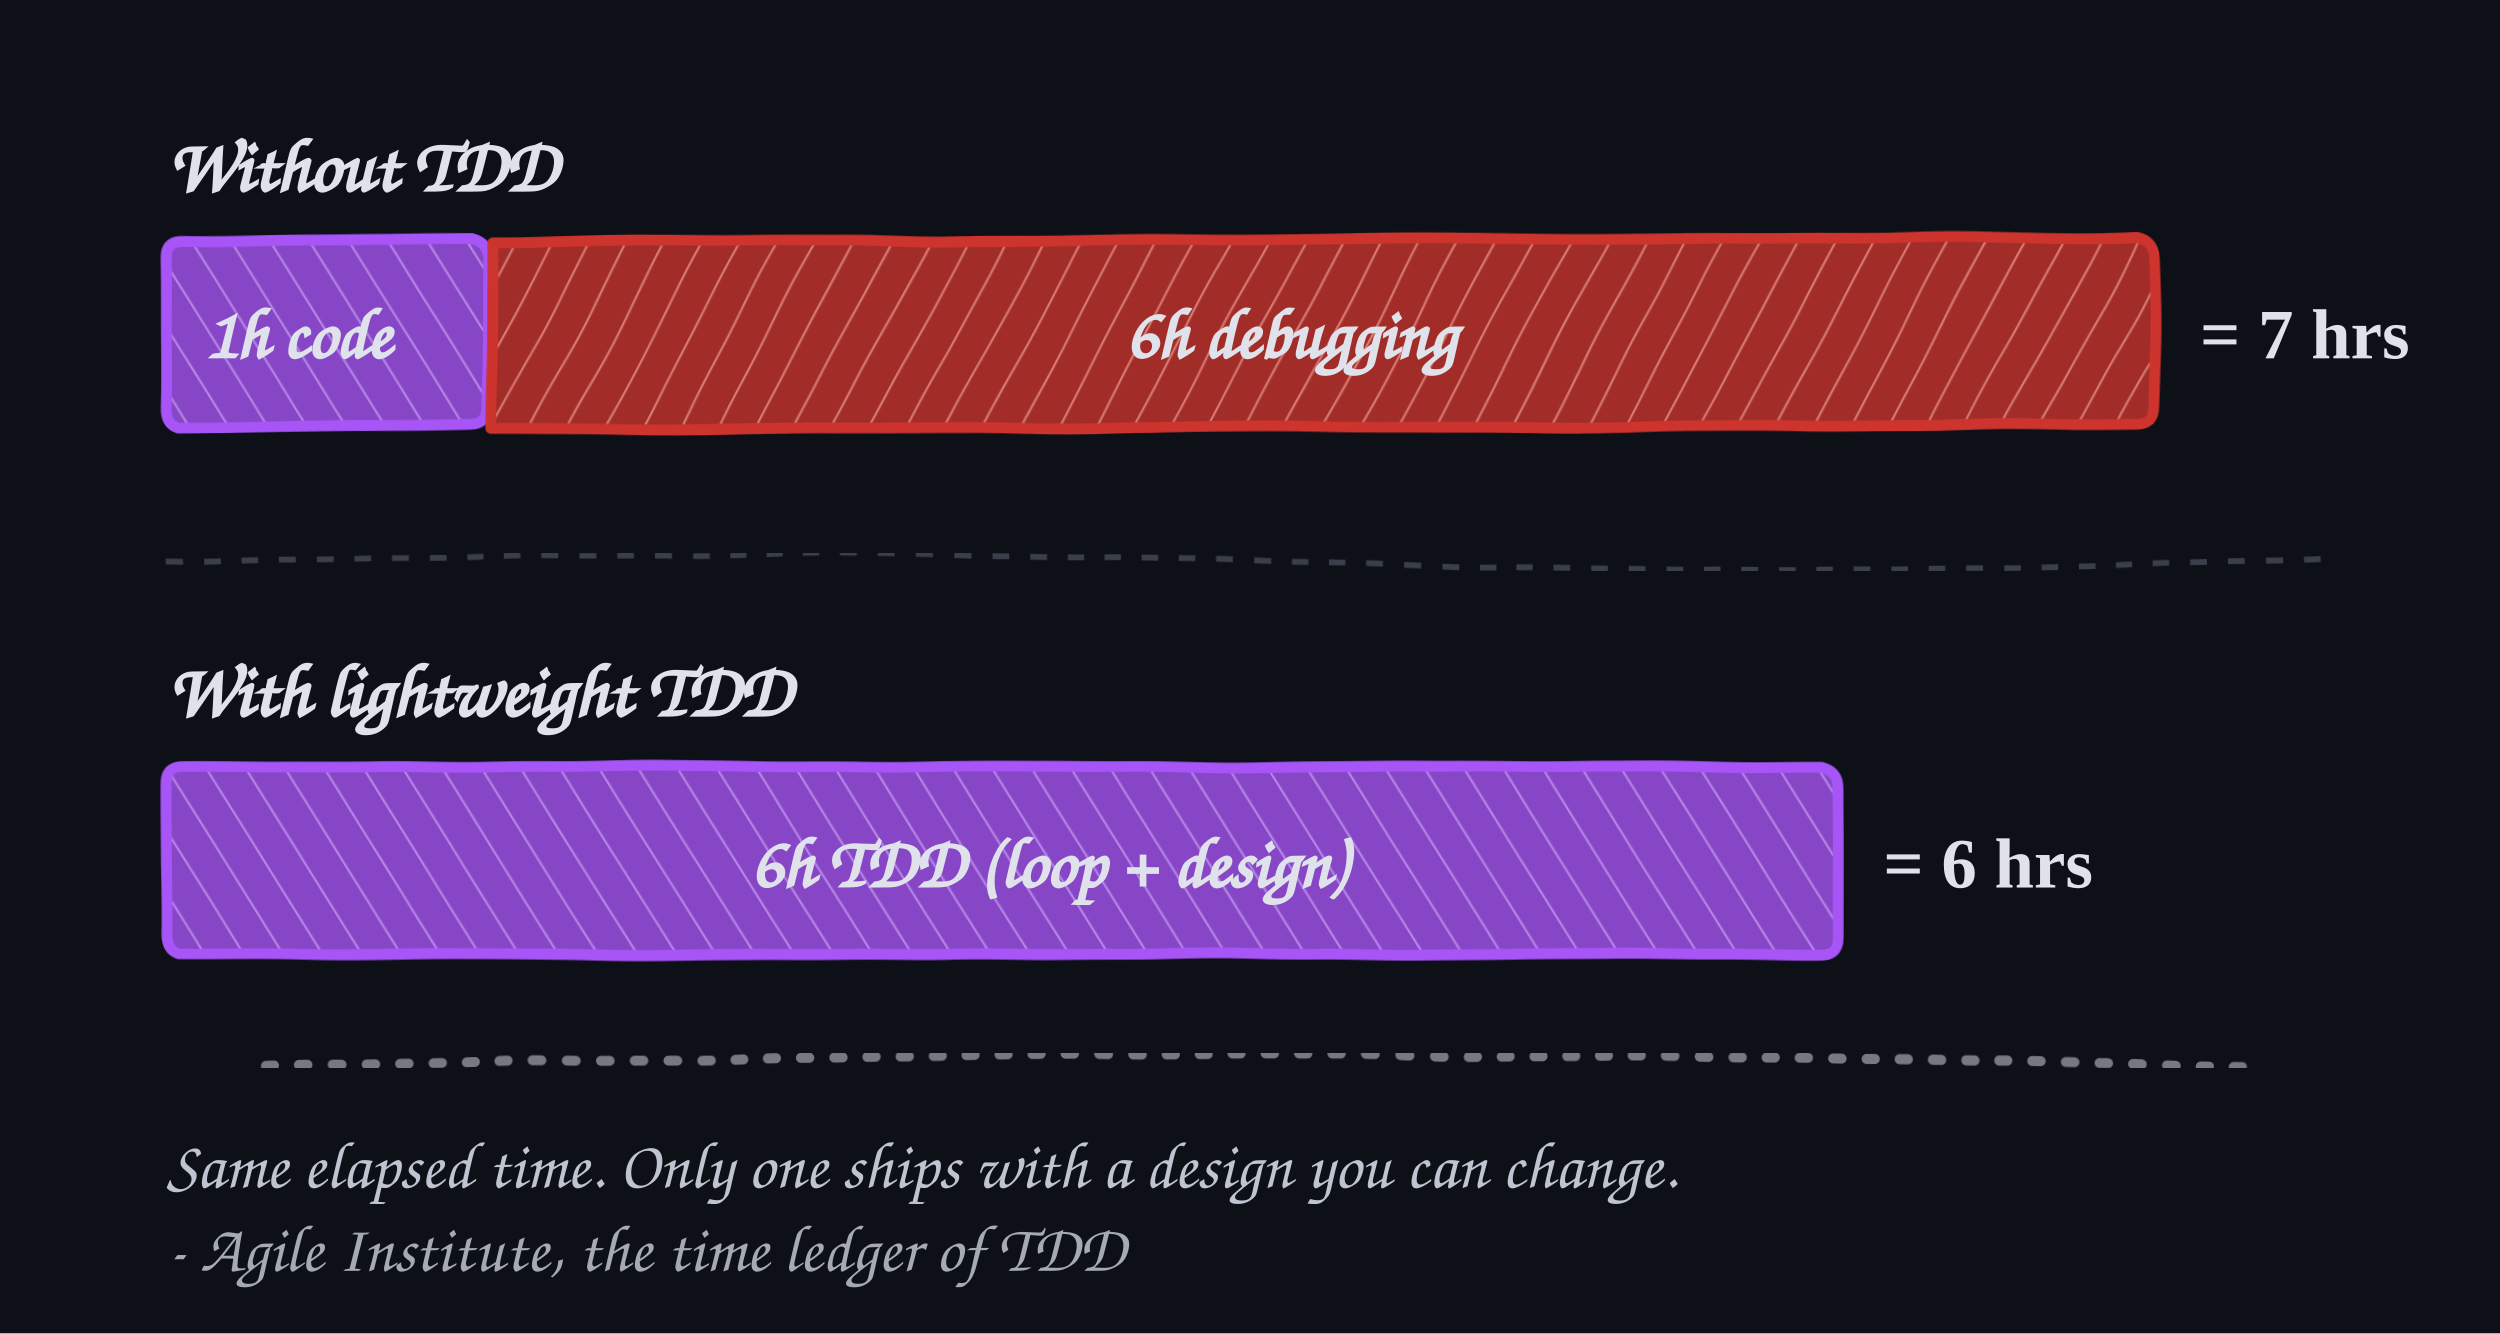
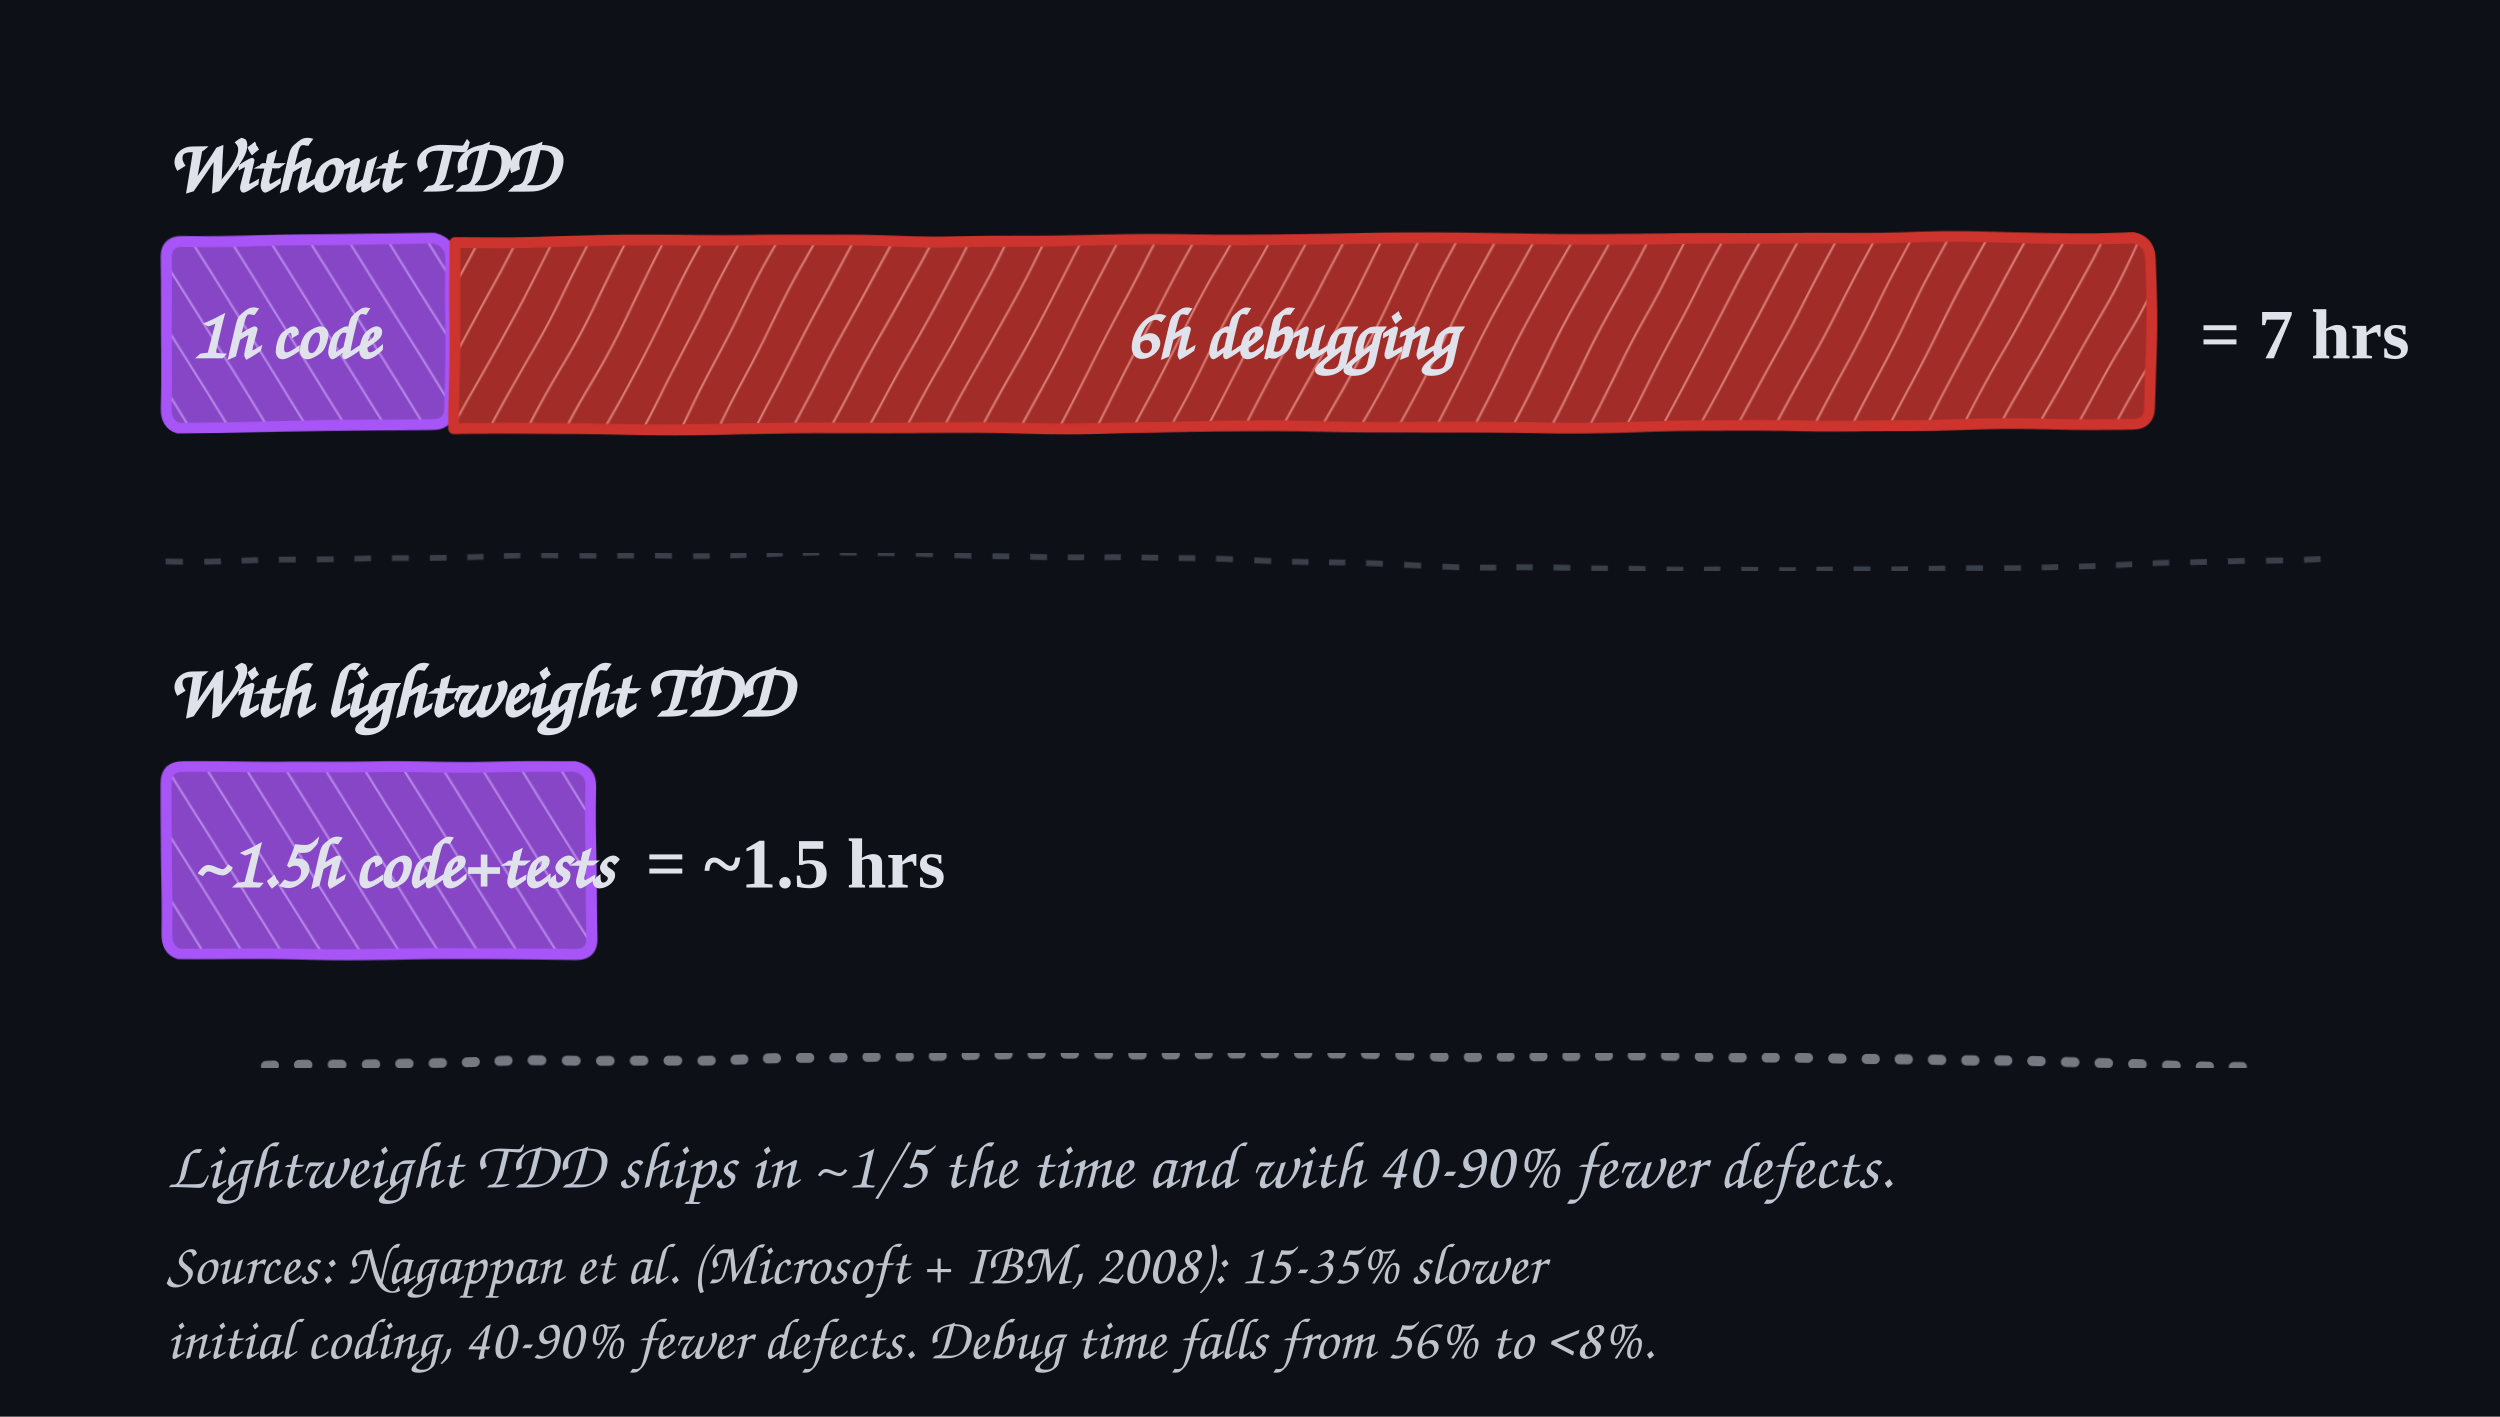
- <svg xmlns="http://www.w3.org/2000/svg" viewBox="0 0 600 320" role="img" aria-labelledby="title desc">
+ <svg xmlns="http://www.w3.org/2000/svg" viewBox="0 0 600 340" width="600" height="340" role="img" aria-labelledby="title desc">
  <defs>
    <style>
      .bg { fill: #0d1117; }
      .ink { fill: #dfe2eb; font-family: 'Caveat', 'Architects Daughter', 'Comic Neue', cursive, system-ui; }
      .label { font-size: 18px; font-weight: 700; }
      .seg { font-size: 17px; font-weight: 700; }
      .total { font-size: 17px; font-weight: 700; fill: #dfe2eb; }
      .caption { font-size: 16px; font-style: italic; fill: #bfc4d1; }
+       .source { font-size: 14px; font-style: italic; }
      .ruby-fill { fill: #cc342d; fill-opacity: 0.78; }
      .purple-fill { fill: #a855f7; fill-opacity: 0.78; }
      .stroke { fill: none; stroke: #dfe2eb; stroke-width: 2.4; stroke-linecap: round; stroke-linejoin: round; }
      .stroke-ruby { fill: none; stroke: #cc342d; stroke-width: 2.6; stroke-linecap: round; stroke-linejoin: round; }
      .stroke-purple { fill: none; stroke: #a855f7; stroke-width: 2.6; stroke-linecap: round; stroke-linejoin: round; }
      .hatch-ruby { stroke: #ffb4ab; stroke-width: 1.1; stroke-opacity: 0.55; fill: none; }
      .hatch-purple { stroke: #d8b4fe; stroke-width: 1.1; stroke-opacity: 0.55; fill: none; }
    </style>
    <filter id="rough" x="-5%" y="-5%" width="110%" height="110%">
      <feTurbulence type="fractalNoise" baseFrequency="0.022" numOctaves="2" seed="3" />
      <feDisplacementMap in="SourceGraphic" scale="1.6" />
    </filter>
    <pattern id="hatchRuby" patternUnits="userSpaceOnUse" width="8" height="8" patternTransform="rotate(28)">
      <line x1="0" y1="0" x2="0" y2="8" class="hatch-ruby" />
    </pattern>
    <pattern id="hatchPurple" patternUnits="userSpaceOnUse" width="8" height="8" patternTransform="rotate(-32)">
      <line x1="0" y1="0" x2="0" y2="8" class="hatch-purple" />
    </pattern>
  </defs>
-   <rect class="bg" width="600" height="320" />
+   <rect class="bg" width="600" height="340" />
  <text class="ink label" x="40" y="46">Without TDD</text>
  <g filter="url(#rough)">
-     <path class="purple-fill" d="M40,62 Q40,58 44,58 L113,57 Q117,58 117,62 L117,98 Q117,102 113,102 L43,103 Q40,102 40,98 Z" />
-     <rect x="40" y="58" width="78" height="44" fill="url(#hatchPurple)" />
-     <path class="stroke-purple" d="M40,62 Q40,58 44,58 L113,57 Q117,58 117,62 L117,98 Q117,102 113,102 L43,103 Q40,102 40,98 Z" />
-     <path class="ruby-fill" d="M118,58 L513,57 Q517,58 517,62 L517,98 Q517,102 513,102 L118,103 Z" />
-     <rect x="118" y="58" width="399" height="44" fill="url(#hatchRuby)" />
-     <path class="stroke-ruby" d="M118,58 L513,57 Q517,58 517,62 L517,98 Q517,102 513,102 L118,103 Z" />
+     <path class="purple-fill" d="M40,62 Q40,58 44,58 L104,57 Q108,58 108,62 L108,98 Q108,102 104,102 L43,103 Q40,102 40,98 Z" />
+     <rect x="40" y="58" width="68" height="44" fill="url(#hatchPurple)" />
+     <path class="stroke-purple" d="M40,62 Q40,58 44,58 L104,57 Q108,58 108,62 L108,98 Q108,102 104,102 L43,103 Q40,102 40,98 Z" />
+     <path class="ruby-fill" d="M109,58 L512,57 Q516,58 516,62 L516,98 Q516,102 512,102 L109,103 Z" />
+     <rect x="109" y="58" width="407" height="44" fill="url(#hatchRuby)" />
+     <path class="stroke-ruby" d="M109,58 L512,57 Q516,58 516,62 L516,98 Q516,102 512,102 L109,103 Z" />
  </g>
-   <text class="ink seg" x="49" y="86" fill="#ffb4ab">1h code</text>
+   <text class="ink seg" x="46" y="86" fill="#ffb4ab">1h code</text>
  <text class="ink seg" x="270" y="86" fill="#ffe8e3">6h debugging</text>
  <text class="total" x="528" y="86">= 7 hrs</text>
  <path d="M40,135 Q200,131 320,135 T560,134" stroke="#3a3f4a" stroke-width="1.4" stroke-dasharray="4,5" fill="none" filter="url(#rough)" />
  <text class="ink label" x="40" y="172">With lightweight TDD</text>
  <g filter="url(#rough)">
-     <path class="purple-fill" d="M40,188 Q40,184 44,184 L437,184 Q441,185 441,189 L441,225 Q441,229 437,229 L43,229 Q40,228 40,224 Z" />
-     <rect x="40" y="184" width="401" height="45" fill="url(#hatchPurple)" />
-     <path class="stroke-purple" d="M40,188 Q40,184 44,184 L437,184 Q441,185 441,189 L441,225 Q441,229 437,229 L43,229 Q40,228 40,224 Z" />
+     <path class="purple-fill" d="M40,188 Q40,184 44,184 L138,184 Q142,185 142,189 L142,225 Q142,229 138,229 L43,229 Q40,228 40,224 Z" />
+     <rect x="40" y="184" width="102" height="45" fill="url(#hatchPurple)" />
+     <path class="stroke-purple" d="M40,188 Q40,184 44,184 L138,184 Q142,185 142,189 L142,225 Q142,229 138,229 L43,229 Q40,228 40,224 Z" />
  </g>
-   <text class="ink seg" x="180" y="213" fill="#ede9fe">6h TDD (loop + design)</text>
-   <text class="total" x="452" y="213">= 6 hrs</text>
+   <text class="ink seg" x="46" y="213" fill="#ede9fe">~1.5h code+tests</text>
+   <text class="total" x="155" y="213">= ~1.5 hrs</text>
  <g filter="url(#rough)">
    <path class="stroke" d="M64,256 Q300,250 540,256" stroke-dasharray="2,6" opacity="0.5" />
  </g>
-   <text class="ink caption" x="40" y="285">Same elapsed time. Only one ships with a design you can change.</text>
-   <text class="ink caption" x="40" y="305" fill="#a855f7" opacity="0.85">- Agile Institute, the time ledger of TDD</text>
+   <text class="ink caption" x="40" y="285">Lightweight TDD ships in ~1/5 the time and with 40-90% fewer defects.</text>
+   <text class="ink source" x="40" y="308" fill="#a855f7" opacity="0.85">Sources: Nagappan et al. (Microsoft + IBM, 2008): 15-35% slower</text>
+   <text class="ink source" x="40" y="326" fill="#a855f7" opacity="0.85">initial coding, 40-90% fewer defects. Debug time falls from 56% to &lt;8%.</text>
</svg>
